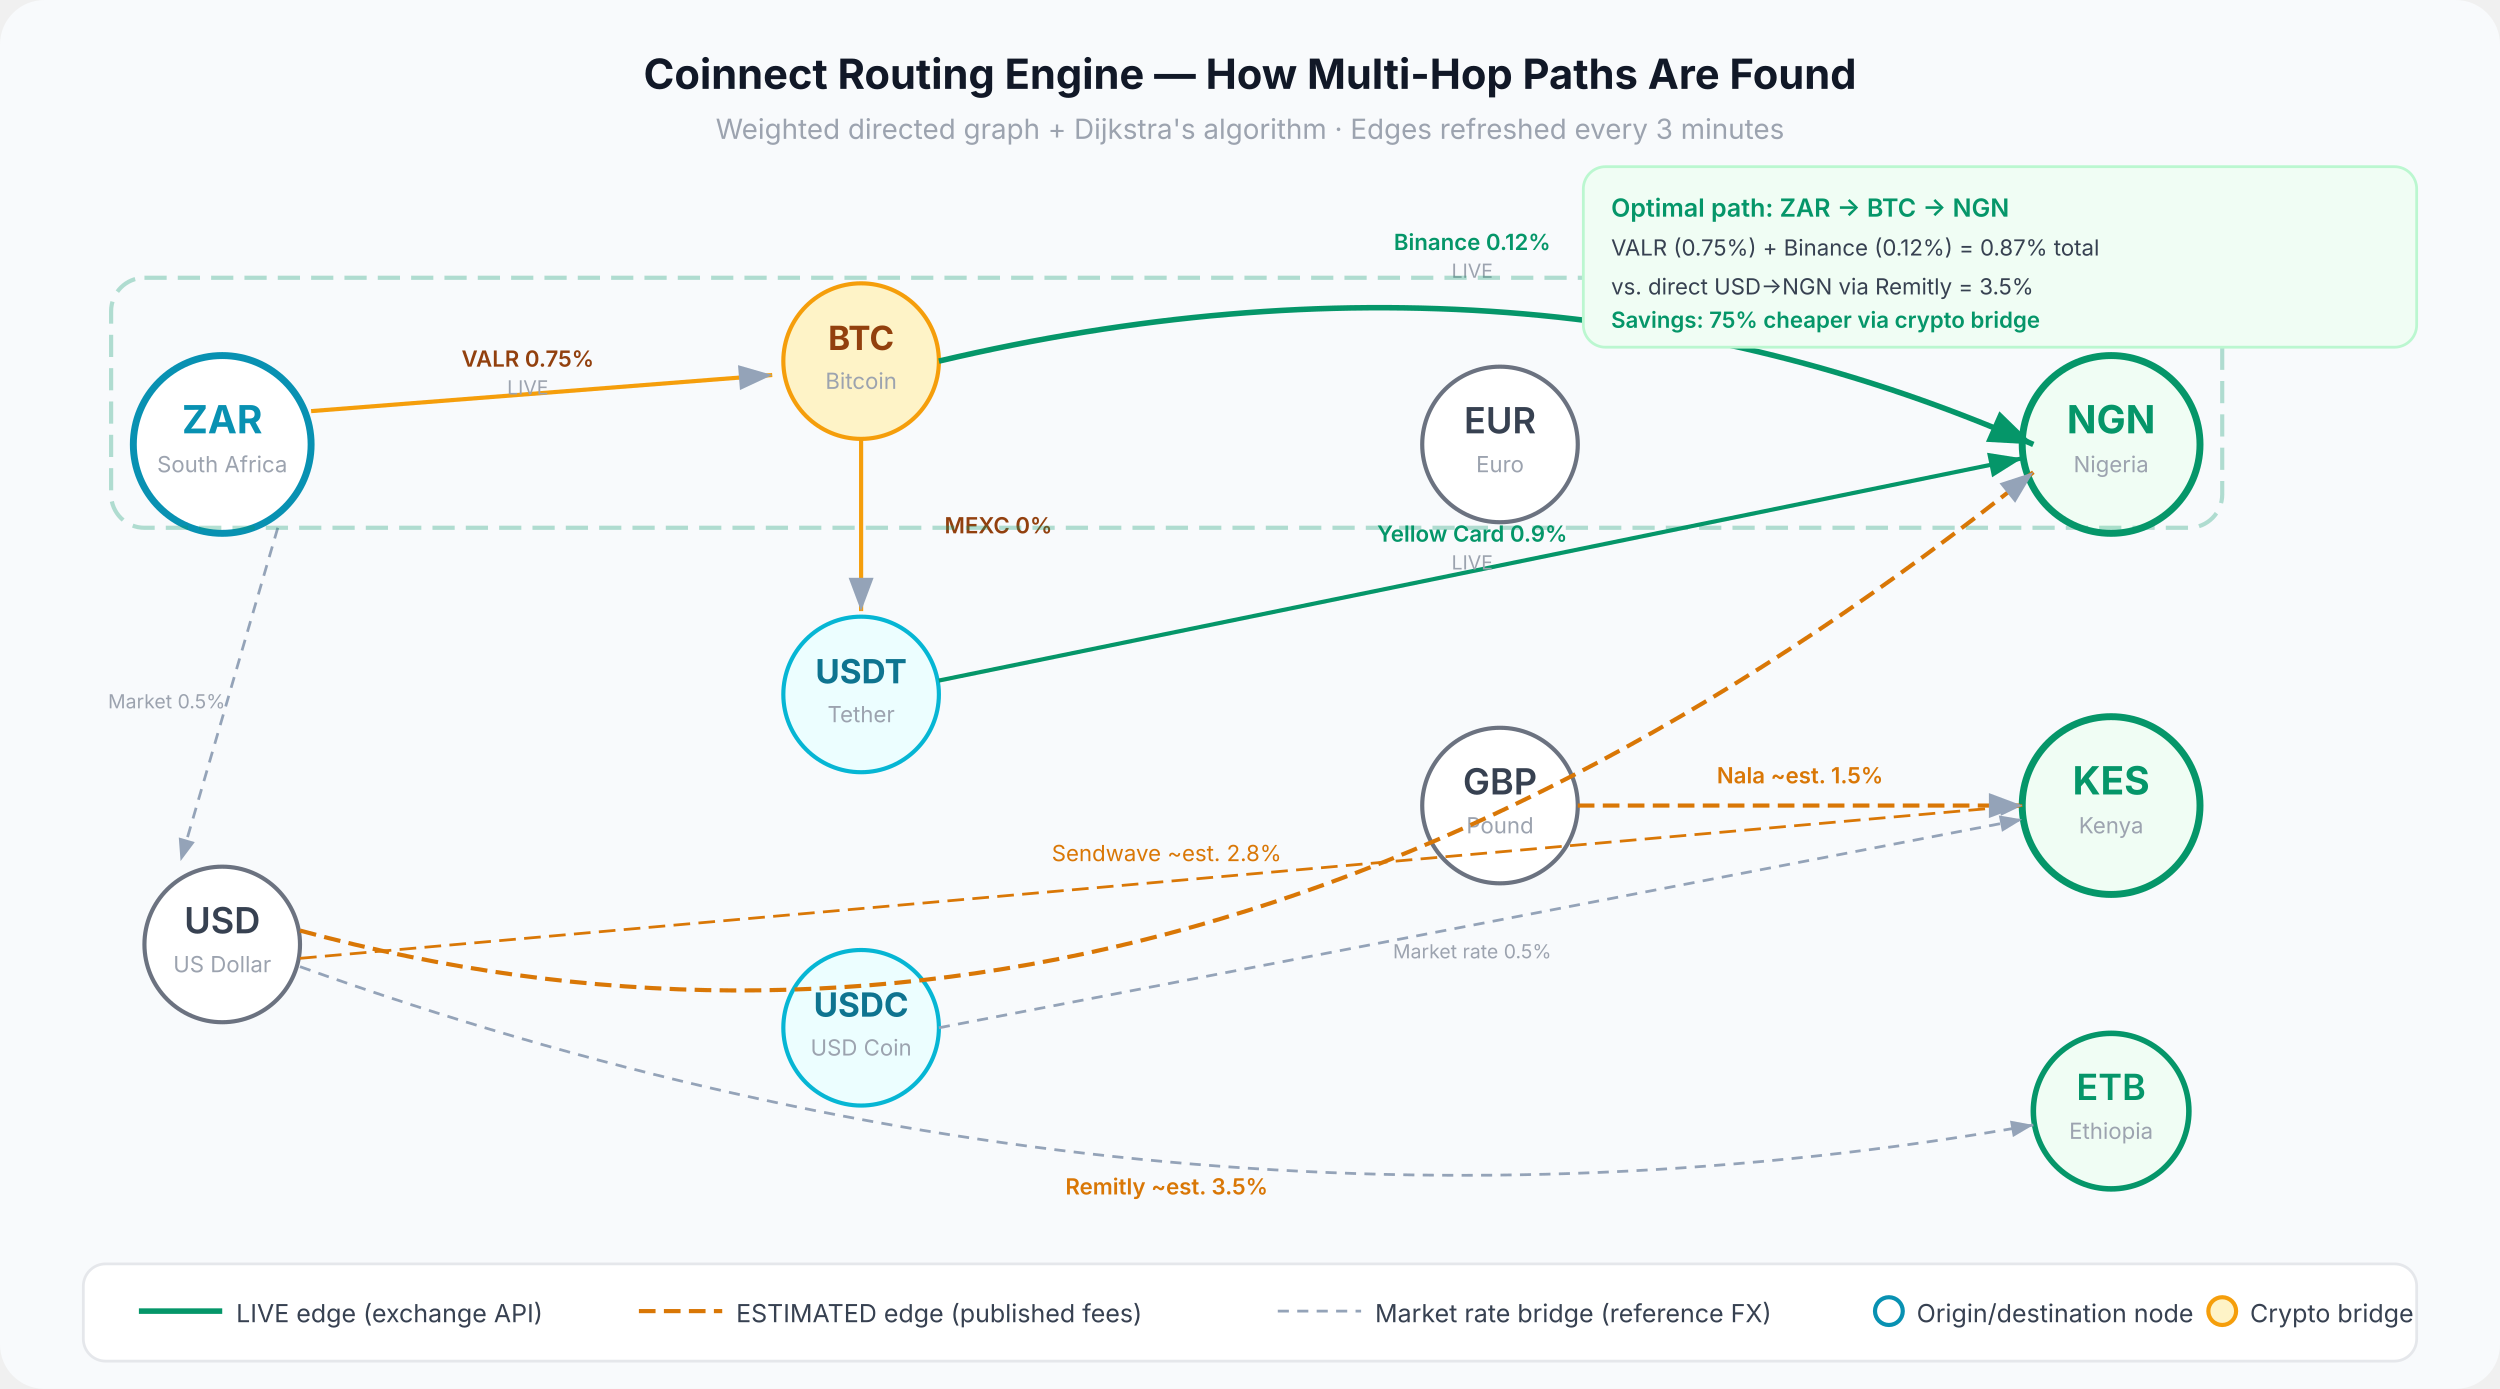
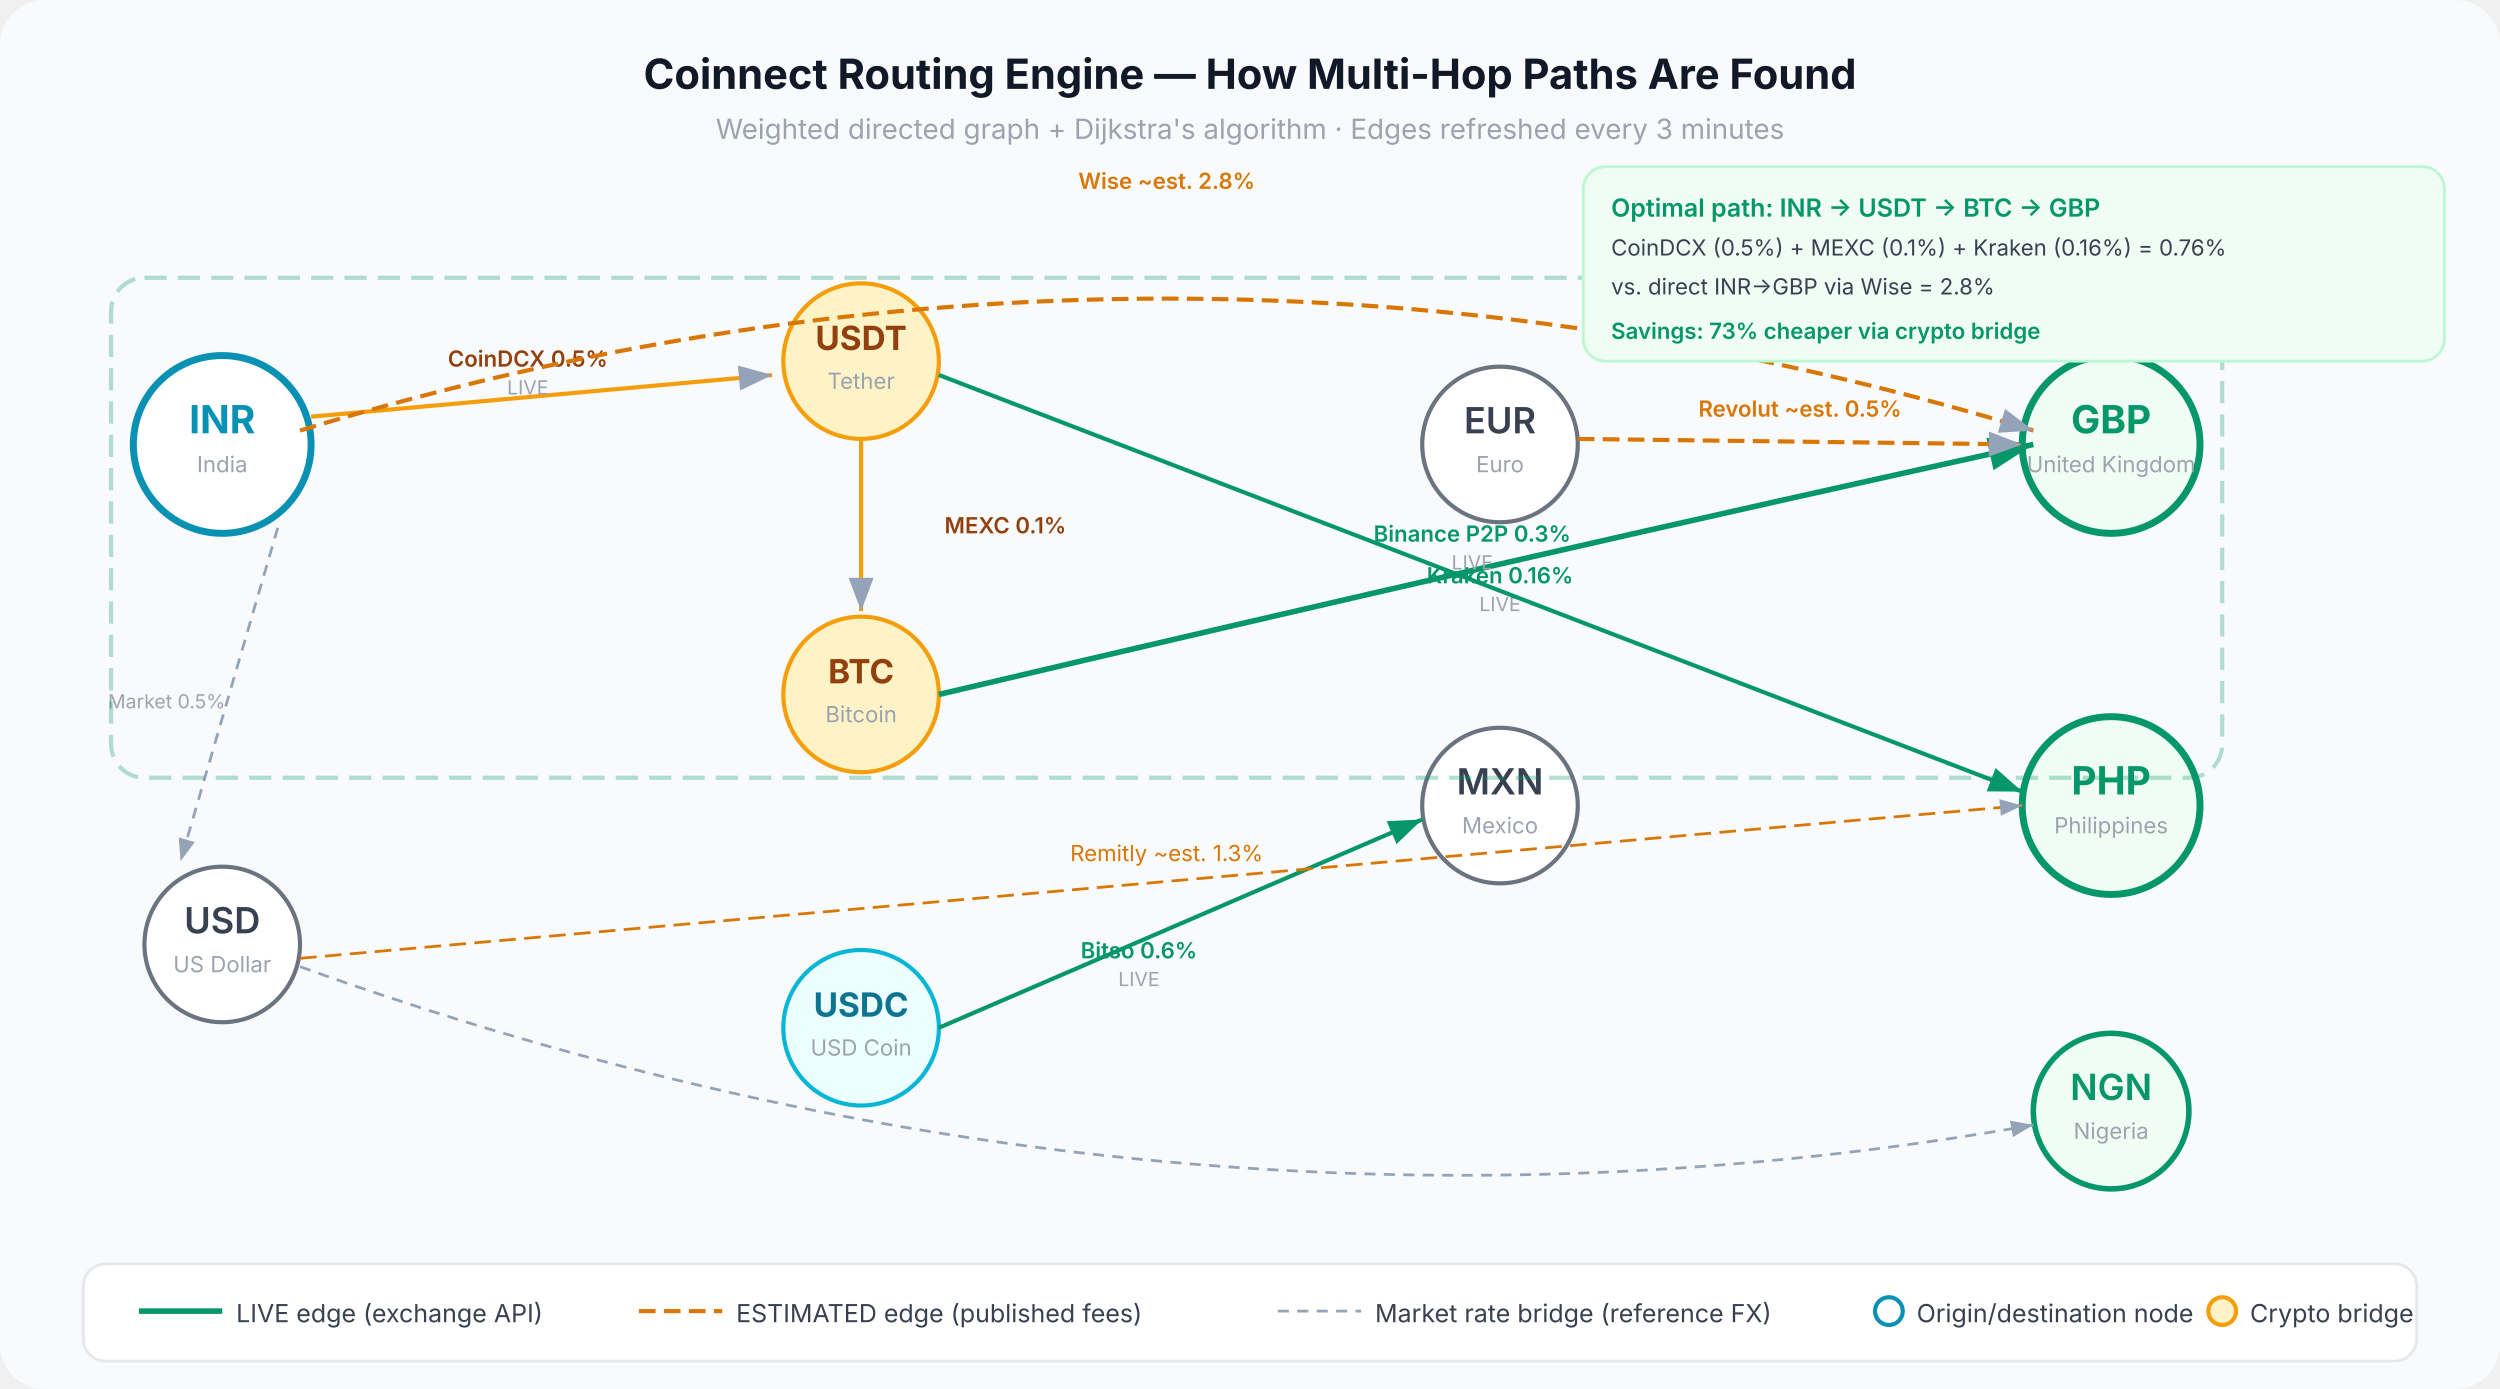
<svg xmlns="http://www.w3.org/2000/svg" width="900" height="500" viewBox="0 0 900 500" font-family="system-ui, -apple-system, sans-serif">
  <defs>
    <marker id="arr" markerWidth="8" markerHeight="6" refX="8" refY="3" orient="auto">
      <path d="M0,0 L8,3 L0,6" fill="#94a3b8" />
    </marker>
    <marker id="arr-green" markerWidth="8" markerHeight="6" refX="8" refY="3" orient="auto">
      <path d="M0,0 L8,3 L0,6" fill="#059669" />
    </marker>
    <marker id="arr-cyan" markerWidth="8" markerHeight="6" refX="8" refY="3" orient="auto">
      <path d="M0,0 L8,3 L0,6" fill="#0891b2" />
    </marker>
  </defs>
  <rect width="900" height="500" rx="16" fill="#f8fafc" />
  <text x="450" y="32" text-anchor="middle" font-size="15" font-weight="700" fill="#111827">Coinnect Routing Engine — How Multi-Hop Paths Are Found</text>
  <text x="450" y="50" text-anchor="middle" font-size="10" fill="#9ca3af">Weighted directed graph + Dijkstra's algorithm · Edges refreshed every 3 minutes</text>
  <circle cx="80" cy="160" r="32" fill="#fff" stroke="#0891b2" stroke-width="2.5" />
-   <text x="80" y="156" text-anchor="middle" font-size="14" font-weight="700" fill="#0891b2">ZAR</text>
-   <text x="80" y="170" text-anchor="middle" font-size="8" fill="#9ca3af">South Africa</text>
+   <text x="80" y="156" text-anchor="middle" font-size="14" font-weight="700" fill="#0891b2">INR</text>
+   <text x="80" y="170" text-anchor="middle" font-size="8" fill="#9ca3af">India</text>
  <circle cx="80" cy="340" r="28" fill="#fff" stroke="#6b7280" stroke-width="1.5" />
  <text x="80" y="336" text-anchor="middle" font-size="13" font-weight="600" fill="#374151">USD</text>
  <text x="80" y="350" text-anchor="middle" font-size="8" fill="#9ca3af">US Dollar</text>
  <circle cx="310" cy="130" r="28" fill="#fef3c7" stroke="#f59e0b" stroke-width="1.5" />
-   <text x="310" y="126" text-anchor="middle" font-size="12" font-weight="700" fill="#92400e">BTC</text>
-   <text x="310" y="140" text-anchor="middle" font-size="8" fill="#9ca3af">Bitcoin</text>
-   <circle cx="310" cy="250" r="28" fill="#ecfeff" stroke="#06b6d4" stroke-width="1.5" />
-   <text x="310" y="246" text-anchor="middle" font-size="12" font-weight="700" fill="#0e7490">USDT</text>
-   <text x="310" y="260" text-anchor="middle" font-size="8" fill="#9ca3af">Tether</text>
+   <text x="310" y="126" text-anchor="middle" font-size="12" font-weight="700" fill="#92400e">USDT</text>
+   <text x="310" y="140" text-anchor="middle" font-size="8" fill="#9ca3af">Tether</text>
+   <circle cx="310" cy="250" r="28" fill="#fef3c7" stroke="#f59e0b" stroke-width="1.5" />
+   <text x="310" y="246" text-anchor="middle" font-size="12" font-weight="700" fill="#92400e">BTC</text>
+   <text x="310" y="260" text-anchor="middle" font-size="8" fill="#9ca3af">Bitcoin</text>
  <circle cx="310" cy="370" r="28" fill="#ecfeff" stroke="#06b6d4" stroke-width="1.5" />
  <text x="310" y="366" text-anchor="middle" font-size="12" font-weight="700" fill="#0e7490">USDC</text>
  <text x="310" y="380" text-anchor="middle" font-size="8" fill="#9ca3af">USD Coin</text>
  <circle cx="540" cy="160" r="28" fill="#fff" stroke="#6b7280" stroke-width="1.5" />
  <text x="540" y="156" text-anchor="middle" font-size="13" font-weight="600" fill="#374151">EUR</text>
  <text x="540" y="170" text-anchor="middle" font-size="8" fill="#9ca3af">Euro</text>
  <circle cx="540" cy="290" r="28" fill="#fff" stroke="#6b7280" stroke-width="1.5" />
-   <text x="540" y="286" text-anchor="middle" font-size="13" font-weight="600" fill="#374151">GBP</text>
-   <text x="540" y="300" text-anchor="middle" font-size="8" fill="#9ca3af">Pound</text>
+   <text x="540" y="286" text-anchor="middle" font-size="13" font-weight="600" fill="#374151">MXN</text>
+   <text x="540" y="300" text-anchor="middle" font-size="8" fill="#9ca3af">Mexico</text>
  <circle cx="760" cy="160" r="32" fill="#f0fdf4" stroke="#059669" stroke-width="2.5" />
-   <text x="760" y="156" text-anchor="middle" font-size="14" font-weight="700" fill="#059669">NGN</text>
-   <text x="760" y="170" text-anchor="middle" font-size="8" fill="#9ca3af">Nigeria</text>
+   <text x="760" y="156" text-anchor="middle" font-size="14" font-weight="700" fill="#059669">GBP</text>
+   <text x="760" y="170" text-anchor="middle" font-size="8" fill="#9ca3af">United Kingdom</text>
  <circle cx="760" cy="290" r="32" fill="#f0fdf4" stroke="#059669" stroke-width="2.5" />
-   <text x="760" y="286" text-anchor="middle" font-size="14" font-weight="700" fill="#059669">KES</text>
-   <text x="760" y="300" text-anchor="middle" font-size="8" fill="#9ca3af">Kenya</text>
+   <text x="760" y="286" text-anchor="middle" font-size="14" font-weight="700" fill="#059669">PHP</text>
+   <text x="760" y="300" text-anchor="middle" font-size="8" fill="#9ca3af">Philippines</text>
  <circle cx="760" cy="400" r="28" fill="#f0fdf4" stroke="#059669" stroke-width="2" />
-   <text x="760" y="396" text-anchor="middle" font-size="13" font-weight="600" fill="#059669">ETB</text>
-   <text x="760" y="410" text-anchor="middle" font-size="8" fill="#9ca3af">Ethiopia</text>
-   <line x1="112" y1="148" x2="278" y2="135" stroke="#f59e0b" stroke-width="1.5" marker-end="url(#arr)" />
-   <text x="190" y="132" text-anchor="middle" font-size="8" fill="#92400e" font-weight="600">VALR 0.75%</text>
+   <text x="760" y="396" text-anchor="middle" font-size="13" font-weight="600" fill="#059669">NGN</text>
+   <text x="760" y="410" text-anchor="middle" font-size="8" fill="#9ca3af">Nigeria</text>
+   <line x1="112" y1="150" x2="278" y2="135" stroke="#f59e0b" stroke-width="1.5" marker-end="url(#arr)" />
+   <text x="190" y="132" text-anchor="middle" font-size="8" fill="#92400e" font-weight="600">CoinDCX 0.5%</text>
  <text x="190" y="142" text-anchor="middle" font-size="7" fill="#9ca3af">LIVE</text>
  <line x1="100" y1="190" x2="65" y2="310" stroke="#94a3b8" stroke-width="1" stroke-dasharray="4,3" marker-end="url(#arr)" />
  <text x="60" y="255" text-anchor="middle" font-size="7" fill="#9ca3af">Market 0.5%</text>
  <line x1="310" y1="158" x2="310" y2="220" stroke="#f59e0b" stroke-width="1.5" marker-end="url(#arr)" />
-   <text x="340" y="192" font-size="8" fill="#92400e" font-weight="600">MEXC 0%</text>
-   <path d="M 338 130 Q 550 80 732 160" fill="none" stroke="#059669" stroke-width="2" marker-end="url(#arr-green)" />
-   <text x="530" y="90" text-anchor="middle" font-size="8" fill="#059669" font-weight="600">Binance 0.12%</text>
-   <text x="530" y="100" text-anchor="middle" font-size="7" fill="#9ca3af">LIVE</text>
-   <line x1="338" y1="245" x2="728" y2="165" stroke="#059669" stroke-width="1.5" marker-end="url(#arr-green)" />
-   <text x="530" y="195" text-anchor="middle" font-size="8" fill="#059669" font-weight="600">Yellow Card 0.9%</text>
+   <text x="340" y="192" font-size="8" fill="#92400e" font-weight="600">MEXC 0.1%</text>
+   <path d="M 338 250 Q 550 200 732 160" fill="none" stroke="#059669" stroke-width="2" marker-end="url(#arr-green)" />
+   <text x="540" y="210" text-anchor="middle" font-size="8" fill="#059669" font-weight="600">Kraken 0.16%</text>
+   <text x="540" y="220" text-anchor="middle" font-size="7" fill="#9ca3af">LIVE</text>
+   <line x1="338" y1="135" x2="728" y2="285" stroke="#059669" stroke-width="1.5" marker-end="url(#arr-green)" />
+   <text x="530" y="195" text-anchor="middle" font-size="8" fill="#059669" font-weight="600">Binance P2P 0.3%</text>
  <text x="530" y="205" text-anchor="middle" font-size="7" fill="#9ca3af">LIVE</text>
-   <line x1="338" y1="370" x2="728" y2="295" stroke="#94a3b8" stroke-width="1" stroke-dasharray="4,3" marker-end="url(#arr)" />
-   <text x="530" y="345" text-anchor="middle" font-size="7" fill="#9ca3af">Market rate 0.5%</text>
-   <path d="M 108 335 Q 420 420 732 170" fill="none" stroke="#d97706" stroke-width="1.5" stroke-dasharray="6,3" marker-end="url(#arr)" />
-   <text x="420" y="430" text-anchor="middle" font-size="8" fill="#d97706" font-weight="600">Remitly ~est. 3.5%</text>
+   <line x1="338" y1="370" x2="512" y2="295" stroke="#059669" stroke-width="1.5" marker-end="url(#arr-green)" />
+   <text x="410" y="345" text-anchor="middle" font-size="8" fill="#059669" font-weight="600">Bitso 0.6%</text>
+   <text x="410" y="355" text-anchor="middle" font-size="7" fill="#9ca3af">LIVE</text>
+   <path d="M 108 155 Q 420 60 732 155" fill="none" stroke="#d97706" stroke-width="1.5" stroke-dasharray="6,3" marker-end="url(#arr)" />
+   <text x="420" y="68" text-anchor="middle" font-size="8" fill="#d97706" font-weight="600">Wise ~est. 2.8%</text>
  <line x1="108" y1="345" x2="728" y2="290" stroke="#d97706" stroke-width="1" stroke-dasharray="6,3" marker-end="url(#arr)" />
-   <text x="420" y="310" text-anchor="middle" font-size="8" fill="#d97706">Sendwave ~est. 2.8%</text>
-   <line x1="568" y1="290" x2="728" y2="290" stroke="#d97706" stroke-width="1.5" stroke-dasharray="6,3" marker-end="url(#arr)" />
-   <text x="648" y="282" text-anchor="middle" font-size="8" fill="#d97706" font-weight="600">Nala ~est. 1.5%</text>
+   <text x="420" y="310" text-anchor="middle" font-size="8" fill="#d97706">Remitly ~est. 1.3%</text>
+   <line x1="568" y1="158" x2="728" y2="160" stroke="#d97706" stroke-width="1.5" stroke-dasharray="6,3" marker-end="url(#arr)" />
+   <text x="648" y="150" text-anchor="middle" font-size="8" fill="#d97706" font-weight="600">Revolut ~est. 0.5%</text>
  <path d="M 108 348 Q 420 460 732 405" fill="none" stroke="#94a3b8" stroke-width="1" stroke-dasharray="4,3" marker-end="url(#arr)" />
  <text x="420" y="465" text-anchor="middle" font-size="7" fill="#9ca3af">Market rate 0.5% (bridge)</text>
-   <rect x="40" y="100" width="760" height="90" rx="12" fill="none" stroke="#059669" stroke-width="1.5" stroke-dasharray="8,4" opacity="0.3" />
+   <rect x="40" y="100" width="760" height="180" rx="12" fill="none" stroke="#059669" stroke-width="1.5" stroke-dasharray="8,4" opacity="0.3" />
  <rect x="30" y="455" width="840" height="35" rx="8" fill="#fff" stroke="#e5e7eb" stroke-width="1" />
  <line x1="50" y1="472" x2="80" y2="472" stroke="#059669" stroke-width="2" />
  <text x="85" y="476" font-size="9" fill="#374151">LIVE edge (exchange API)</text>
  <line x1="230" y1="472" x2="260" y2="472" stroke="#d97706" stroke-width="1.5" stroke-dasharray="6,3" />
  <text x="265" y="476" font-size="9" fill="#374151">ESTIMATED edge (published fees)</text>
  <line x1="460" y1="472" x2="490" y2="472" stroke="#94a3b8" stroke-width="1" stroke-dasharray="4,3" />
  <text x="495" y="476" font-size="9" fill="#374151">Market rate bridge (reference FX)</text>
  <circle cx="680" cy="472" r="5" fill="#fff" stroke="#0891b2" stroke-width="1.5" />
  <text x="690" y="476" font-size="9" fill="#374151">Origin/destination node</text>
  <circle cx="800" cy="472" r="5" fill="#fef3c7" stroke="#f59e0b" stroke-width="1.5" />
  <text x="810" y="476" font-size="9" fill="#374151">Crypto bridge</text>
-   <rect x="570" y="60" width="300" height="65" rx="8" fill="#f0fdf4" stroke="#bbf7d0" stroke-width="1" />
-   <text x="580" y="78" font-size="9" font-weight="600" fill="#059669">Optimal path: ZAR → BTC → NGN</text>
-   <text x="580" y="92" font-size="8" fill="#374151">VALR (0.75%) + Binance (0.12%) = 0.87% total</text>
-   <text x="580" y="106" font-size="8" fill="#374151">vs. direct USD→NGN via Remitly = 3.5%</text>
-   <text x="580" y="118" font-size="8" font-weight="600" fill="#059669">Savings: 75% cheaper via crypto bridge</text>
+   <rect x="570" y="60" width="310" height="70" rx="8" fill="#f0fdf4" stroke="#bbf7d0" stroke-width="1" />
+   <text x="580" y="78" font-size="9" font-weight="600" fill="#059669">Optimal path: INR → USDT → BTC → GBP</text>
+   <text x="580" y="92" font-size="8" fill="#374151">CoinDCX (0.5%) + MEXC (0.1%) + Kraken (0.16%) = 0.76%</text>
+   <text x="580" y="106" font-size="8" fill="#374151">vs. direct INR→GBP via Wise = 2.8%</text>
+   <text x="580" y="122" font-size="8" font-weight="600" fill="#059669">Savings: 73% cheaper via crypto bridge</text>
</svg>
